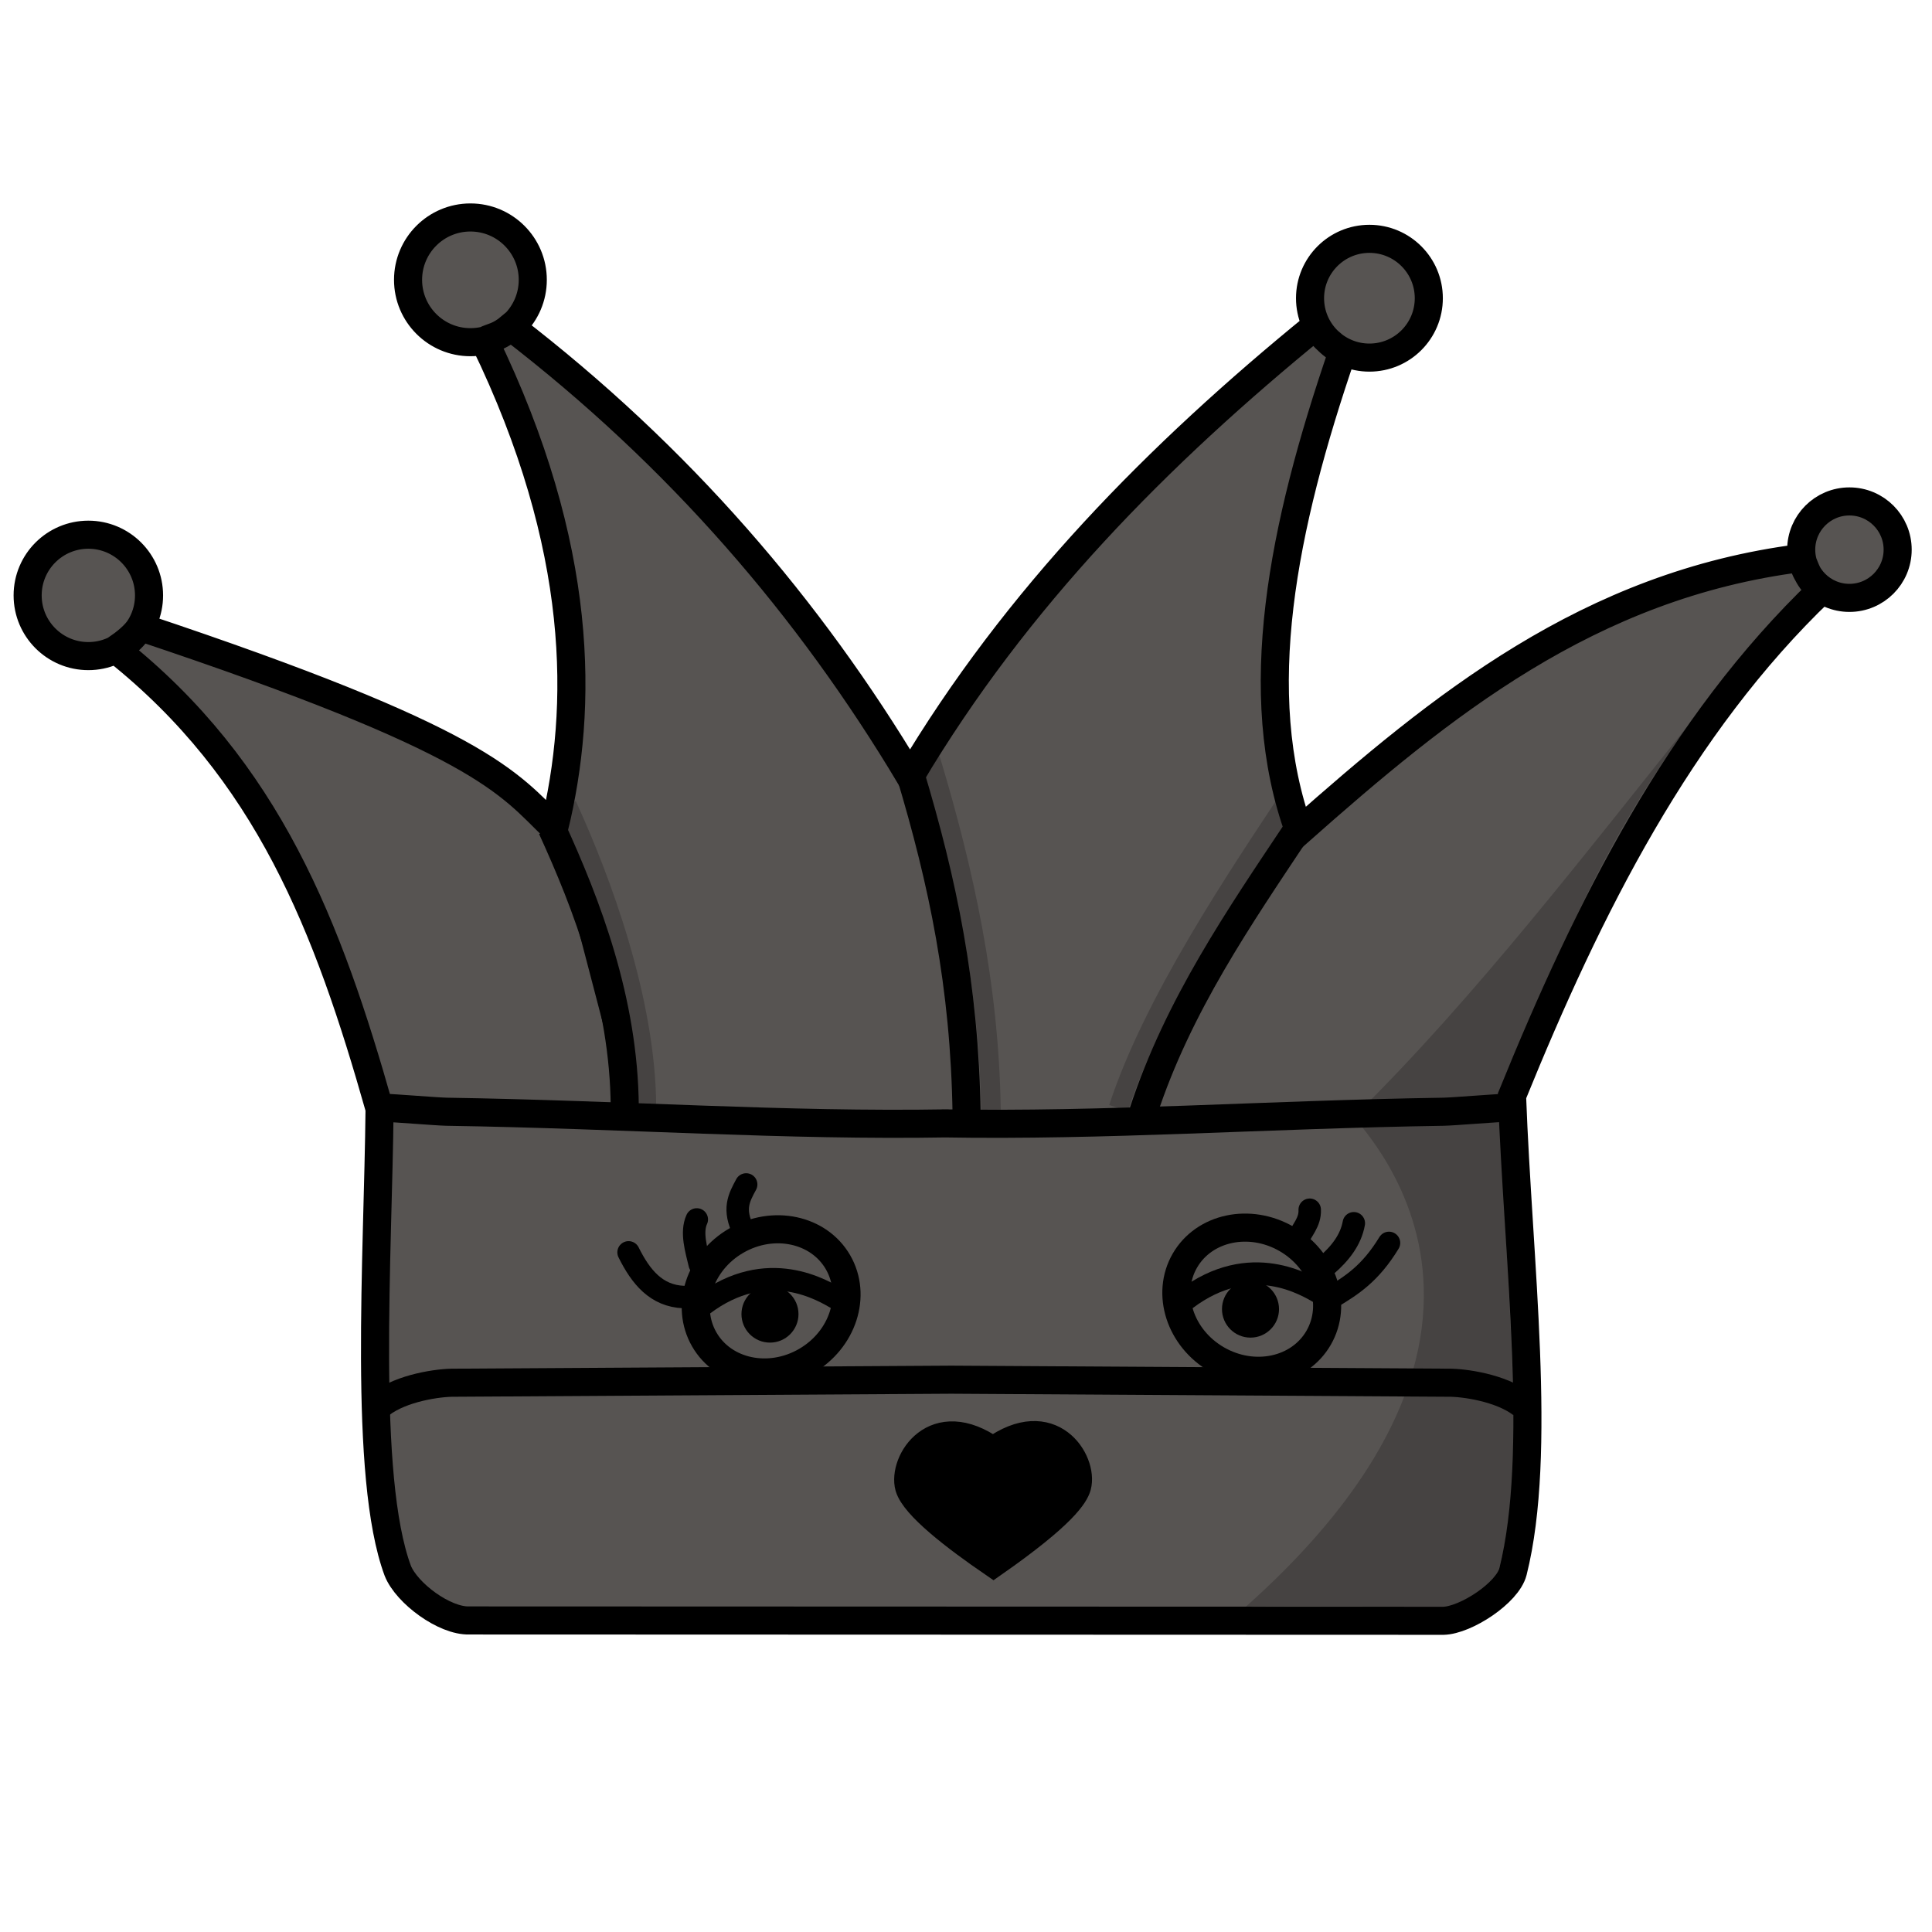
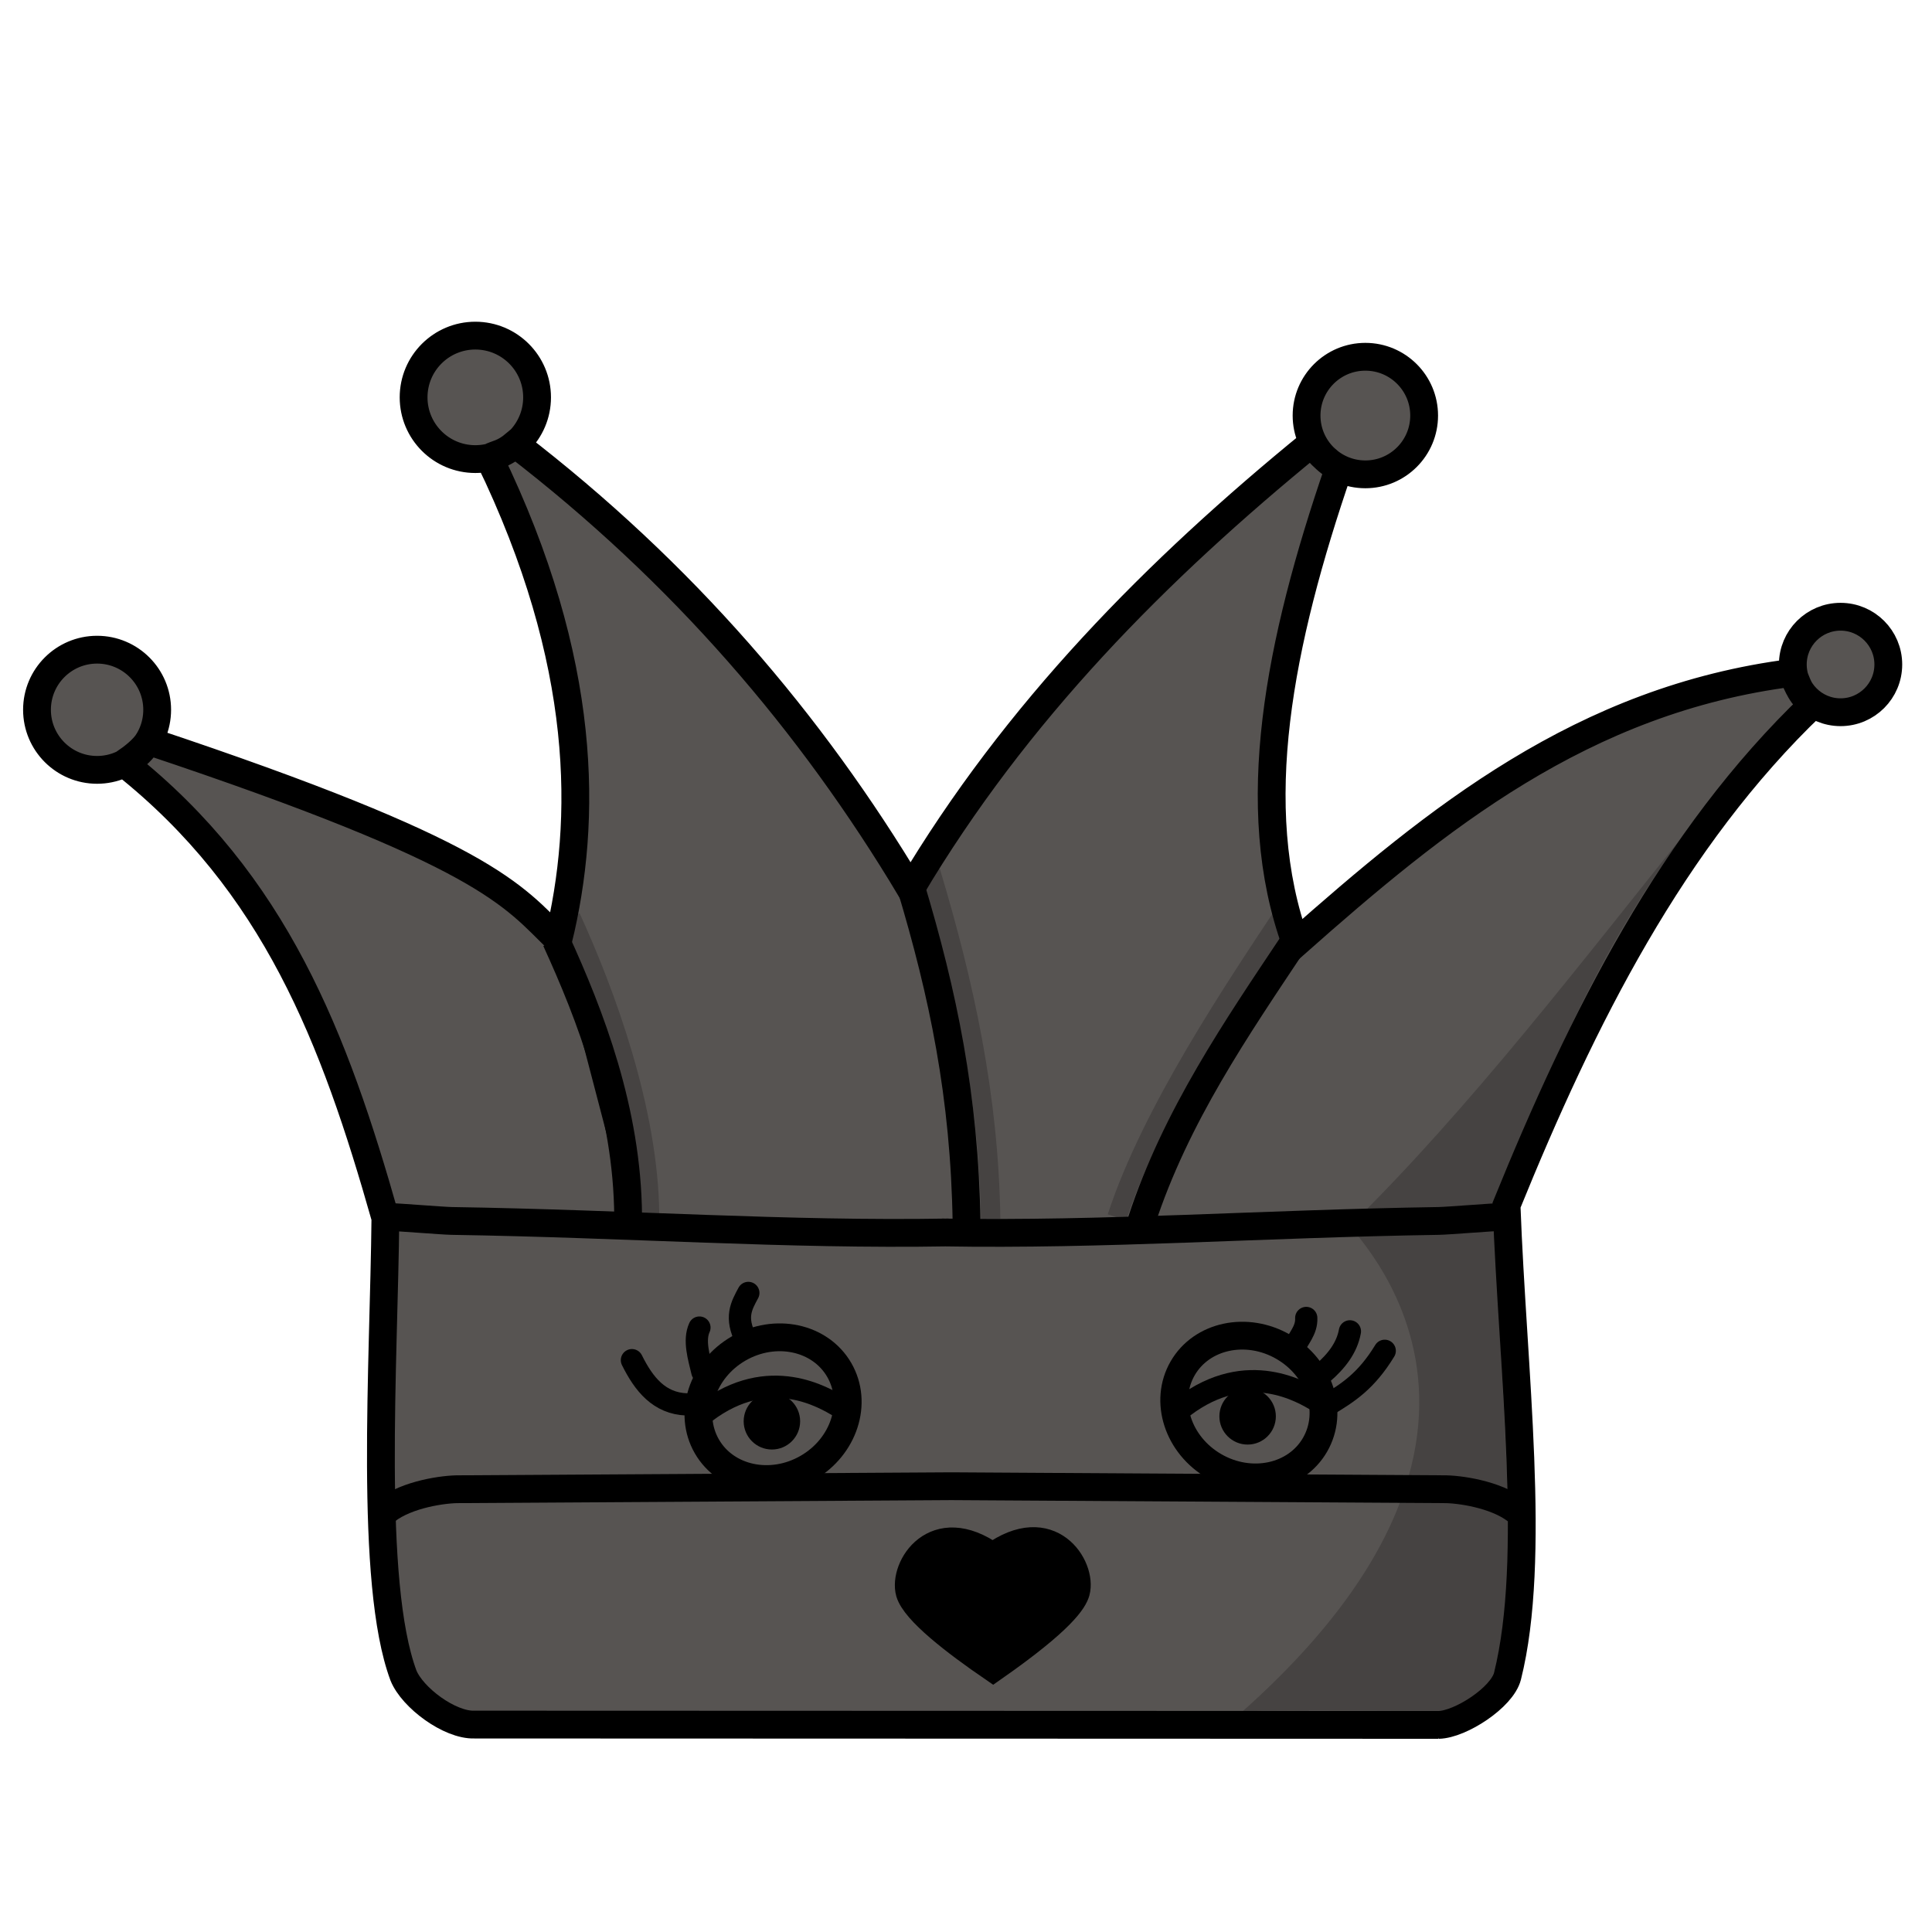
<svg xmlns="http://www.w3.org/2000/svg" version="1.1" id="svg1" width="688" height="688" viewBox="0 0 688 688">
  <defs id="defs1">
    <linearGradient id="swatch6">
      <stop style="stop-color:#000000;stop-opacity:1;" offset="0" id="stop6" />
    </linearGradient>
  </defs>
  <g id="g1">
-     <path id="path21" style="display:inline;fill:#575452;fill-opacity:1;stroke:none;stroke-width:10;stroke-dasharray:none;stroke-opacity:1" d="m 643.422,195.737 c 0,-9.485 7.689,-17.174 17.174,-17.174 9.485,0 17.174,7.689 17.174,17.174 0,9.485 -7.689,17.174 -17.174,17.174 -9.485,0 -17.174,-7.689 -17.174,-17.174 z M 468.515,106.197 c 0,-11.679 9.468,-21.147 21.147,-21.147 11.679,0 21.147,9.468 21.147,21.147 0,11.679 -9.468,21.147 -21.147,21.147 -11.679,0 -21.147,-9.468 -21.147,-21.147 z M 11.844,212.028 c 0,-11.938 9.677,-21.615 21.615,-21.615 11.938,0 21.615,9.677 21.615,21.615 0,11.938 -9.677,21.615 -21.615,21.615 -11.938,0 -21.615,-9.677 -21.615,-21.615 z M 147.312,99.65 c 0,-12.265 9.943,-22.207 22.207,-22.207 12.265,0 22.207,9.943 22.207,22.207 0,12.265 -9.943,22.207 -22.207,22.207 -12.265,0 -22.207,-9.943 -22.207,-22.207 z m 368.71,477.523 -346.871,-0.117 c -8.842,0.294 -22.284,-9.668 -25.498,-17.686 C 131.204,525.872 136.67,446.687 137.166,394.854 118.778,329.928 97.489,274.394 43.237,231.298 c 3.613,-2.512 6.853,-5.106 8.703,-8.01 121.918,40.653 130.939,55.369 147.406,71.569 10.388,-42.773 10.865,-99.776 -24.872,-173.514 2.894,-1.486 5.066,-1.296 9.403,-4.947 60.299,46.332 106.454,100.378 142.199,160.102 37.911,-63.749 88.493,-114.828 144.496,-160.485 1.286,2.846 4.85,6.072 9.475,9.475 -21.422,62.389 -33.212,121.504 -15.397,170.553 50.432,-44.6 103.096,-87.76 178.706,-97.33 1.698,3.727 2.315,7.663 7.28,11.389 -50.504,48.293 -82.922,112.992 -110.184,180.1 2.156,59.167 10.956,127.076 0.334,169.431 -1.918,7.649 -16.872,17.36 -24.764,17.542 z" />
-     <path style="display:inline;fill:#464342;fill-opacity:1;stroke:none;stroke-width:8;stroke-linecap:round;stroke-dasharray:none;stroke-opacity:1" d="m 443.656,572.15 c 124.583,-111.071 24.537,-183.662 39.074,-175.062 42.69,-42.036 82.206,-93.7 120.599,-141.536 -31.669,42.598 -52.149,89.192 -68.256,137.349 -0.993,54.269 10.072,125.382 -1.295,165.779 -1.093,4.217 -12.941,13.384 -18.976,13.417 -21.766,0.119 -51.307,-0.306 -71.146,0.054 z" id="path18" />
-     <path id="path16" style="display:inline;fill:#000000;fill-opacity:1;stroke:#000000;stroke-width:10;stroke-dasharray:none;stroke-opacity:1" d="m 353.768,556.656 c 24.94,-17.42 28.93,-24.296 29.805,-27.375 2.386,-8.896 -9.277,-27.588 -29.963,-12.611 -20.806,-14.814 -32.322,3.974 -29.865,12.852 1.968,6.72 16.529,17.886 30.023,27.135 z" />
-     <g id="g27" style="display:inline" transform="rotate(180,342.8064,327.3082)">
+     <path id="path21" style="display:inline;fill:#575452;fill-opacity:1;stroke:none;stroke-width:9.9;stroke-dasharray:none;stroke-opacity:1" d="m 640.415,236.628 c 0,-9.39 7.612,-17.002 17.002,-17.002 9.39,0 17.002,7.612 17.002,17.002 0,9.39 -7.612,17.002 -17.002,17.002 -9.39,0 -17.002,-7.612 -17.002,-17.002 z M 467.258,147.983 c 0,-11.562 9.373,-20.935 20.935,-20.935 11.562,0 20.935,9.373 20.935,20.935 0,11.562 -9.373,20.935 -20.935,20.935 -11.562,0 -20.935,-9.373 -20.935,-20.935 z M 15.154,252.756 c 0,-11.818 9.581,-21.399 21.399,-21.399 11.818,0 21.399,9.581 21.399,21.399 0,11.818 -9.581,21.399 -21.399,21.399 -11.818,0 -21.399,-9.581 -21.399,-21.399 z M 149.267,141.502 c 0,-12.142 9.843,-21.985 21.985,-21.985 12.142,0 21.985,9.843 21.985,21.985 0,12.142 -9.843,21.985 -21.985,21.985 -12.142,0 -21.985,-9.843 -21.985,-21.985 z m 365.023,472.748 -343.402,-0.116 c -8.754,0.291 -22.061,-9.571 -25.243,-17.509 -12.324,-33.163 -6.913,-111.556 -6.422,-162.871 -18.204,-64.277 -39.28,-119.256 -92.99,-161.921 3.577,-2.486 6.784,-5.055 8.616,-7.929 120.699,40.246 129.629,54.815 145.932,70.853 10.285,-42.346 10.756,-98.778 -24.624,-171.778 2.865,-1.471 5.015,-1.283 9.309,-4.897 59.696,45.868 105.389,99.374 140.777,158.501 37.532,-63.112 87.608,-113.68 143.051,-158.88 1.273,2.818 4.802,6.012 9.38,9.38 -21.208,61.766 -32.88,120.289 -15.243,168.847 49.928,-44.154 102.065,-86.883 176.919,-96.356 1.682,3.689 2.292,7.586 7.207,11.275 -49.999,47.81 -82.093,111.862 -109.083,178.299 2.134,58.575 10.847,125.806 0.331,167.736 -1.899,7.573 -16.703,17.187 -24.517,17.367 z" />
+     <path style="display:inline;fill:#464342;fill-opacity:1;stroke:none;stroke-width:7.92;stroke-linecap:round;stroke-dasharray:none;stroke-opacity:1" d="m 442.648,609.277 c 123.337,-109.961 24.292,-181.825 38.684,-173.311 42.263,-41.615 81.384,-92.763 119.393,-140.121 -31.352,42.172 -51.628,88.3 -67.573,135.975 -0.983,53.727 9.971,124.129 -1.282,164.121 -1.082,4.174 -12.812,13.25 -18.786,13.283 -21.549,0.118 -50.794,-0.303 -70.435,0.053 z" id="path18" />
+     <path id="path16" style="display:inline;fill:#000000;fill-opacity:1;stroke:#000000;stroke-width:9.9;stroke-dasharray:none;stroke-opacity:1" d="m 353.658,593.938 c 24.69,-17.246 28.64,-24.053 29.507,-27.101 2.362,-8.807 -9.184,-27.312 -29.663,-12.485 -20.598,-14.666 -31.999,3.935 -29.567,12.723 1.949,6.653 16.364,17.707 29.723,26.863 z" />
+     <g id="g27" style="display:inline" transform="matrix(-0.99,0,0,-0.99,682.1848,690.9188)">
      <path style="display:inline;fill:none;stroke:#464342;stroke-width:7;stroke-dasharray:none;stroke-opacity:1" d="m 455.429,260.684 c 0.291,37.943 15.988,80.251 28.331,107.237" id="path23" />
      <path style="fill:#000000;stroke:#000000;stroke-width:10;stroke-dasharray:none;stroke-opacity:1" d="m 463.133,260.46 c 0.291,37.943 13.619,72.256 25.962,99.243" id="path3" />
    </g>
-     <g id="g21" style="display:inline" transform="rotate(180,342.8064,327.3082)">
+     <g id="g21" style="display:inline" transform="matrix(-0.99,0,0,-0.99,682.1848,690.9188)">
      <path style="fill:none;fill-opacity:1;stroke:#464342;stroke-width:7;stroke-dasharray:none;stroke-opacity:1" d="m 332.739,259.404 c 0.679,44.501 9.519,84.69 21.615,124.953" id="path19" />
      <path style="fill:#000000;stroke:#000000;stroke-width:10;stroke-dasharray:none;stroke-opacity:1" d="m 341.401,257.902 c 0.699,45.819 8.484,82.621 20.135,121.4" id="path5" />
    </g>
-     <g id="g22" transform="rotate(180,356.8344,326.4708)" style="display:inline;stroke:#464342;stroke-opacity:1">
+     <g id="g22" transform="matrix(-0.99,0,0,-0.99,709.9602,689.2606)" style="display:inline;stroke:#464342;stroke-opacity:1">
      <path style="display:inline;fill:none;stroke:#464342;stroke-width:7;stroke-linecap:butt;stroke-dasharray:none;stroke-opacity:1" d="m 287.287,260.016 c -12.363,37.884 -42.212,82.247 -62.273,112.433" id="path27" transform="translate(28.05599,-1.674999)" />
      <path style="display:inline;fill:#000000;stroke:#000000;stroke-width:10;stroke-linecap:butt;stroke-dasharray:none;stroke-opacity:1" d="m 278.492,258.586 c -12.363,37.884 -34.513,69.885 -54.575,100.071" id="path25" transform="translate(28.056,-1.674985)" />
    </g>
-     <path style="display:inline;fill:none;stroke:#000000;stroke-width:10;stroke-dasharray:none;stroke-opacity:1" d="m 143.637,154.629 c 7.527,5.808 20.761,7.668 26.278,7.591 l 176.938,1.079 176.938,-1.079 c 5.517,0.078 18.752,-1.783 26.278,-7.591" id="path4" transform="rotate(180,342.8064,327.3082)" />
-     <path style="display:inline;fill:#000000;stroke:#000000;stroke-width:10;stroke-dasharray:none;stroke-opacity:1" d="m 149.234,256.421 c 3.079,0.054 19.149,1.361 22.248,1.41 64.118,1.003 120.426,5.157 178.803,4.142 m 198.607,-5.552 c -3.079,0.054 -19.149,1.361 -22.248,1.41 -64.118,1.003 -120.426,5.157 -178.803,4.142" id="path2" transform="matrix(-1,0,0,1,685.6128,138.0627)" />
-     <g id="g17" style="display:inline" transform="rotate(180,342.8064,327.3082)">
+     <path style="display:inline;fill:none;stroke:#000000;stroke-width:10;stroke-dasharray:none;stroke-opacity:1" d="m 143.637,154.629 c 7.527,5.808 20.761,7.668 26.278,7.591 l 176.938,1.079 176.938,-1.079 c 5.517,0.078 18.752,-1.783 26.278,-7.591" id="path4" transform="matrix(-0.99,0,0,-0.99,682.1848,690.9188)" />
+     <path style="display:inline;fill:#000000;stroke:#000000;stroke-width:10;stroke-dasharray:none;stroke-opacity:1" d="m 149.234,256.421 c 3.079,0.054 19.149,1.361 22.248,1.41 64.118,1.003 120.426,5.157 178.803,4.142 m 198.607,-5.552 c -3.079,0.054 -19.149,1.361 -22.248,1.41 -64.118,1.003 -120.426,5.157 -178.803,4.142" id="path2" transform="matrix(-0.99,0,0,0.99,682.1848,179.5306)" />
+     <g id="g17" style="display:inline" transform="matrix(-0.99,0,0,-0.99,682.1848,690.9188)">
      <ellipse style="display:inline;fill:none;stroke:#000000;stroke-width:10;stroke-dasharray:none;stroke-opacity:1" id="path7" cx="260.252" cy="371.228" rx="27.495" ry="24.788" transform="rotate(-30)" />
      <path style="fill:none;stroke:#000000;stroke-width:8;stroke-linecap:butt;stroke-dasharray:none;stroke-opacity:1" d="m 435.391,189.901 c -23.183,17.612 -43.123,4.971 -48.156,2.094" id="path13" />
      <path style="display:inline;fill:none;stroke:#000000;stroke-width:8;stroke-linecap:round;stroke-dasharray:none;stroke-opacity:1" d="m 461.772,208.64 c -4.309,-8.681 -9.83,-15.544 -19.681,-15.912" id="path8" />
      <path style="display:inline;fill:none;stroke:#000000;stroke-width:8;stroke-linecap:round;stroke-dasharray:none;stroke-opacity:1" d="m 436.438,204.453 c 1.206,5.1 3.158,11.321 1.047,15.912" id="path11" />
      <path style="display:inline;fill:none;stroke:#000000;stroke-width:8;stroke-linecap:round;stroke-dasharray:none;stroke-opacity:1" d="m 420.735,216.073 c 4.046,7.99 1.691,12.047 -0.837,16.75" id="path12" />
      <circle style="fill:#000000;fill-opacity:1;stroke:none;stroke-width:8;stroke-linecap:butt;stroke-dasharray:none;stroke-opacity:1" id="path15" cx="411.418" cy="186.656" r="10.155" />
    </g>
-     <g id="g18" style="display:inline" transform="rotate(180,342.8064,327.3082)">
+     <g id="g18" style="display:inline" transform="matrix(-0.99,0,0,-0.99,682.1848,690.9188)">
      <ellipse style="display:inline;fill:none;stroke:#000000;stroke-width:10;stroke-dasharray:none;stroke-opacity:1" id="ellipse1" cx="-303.7" cy="46.314" rx="27.495" ry="24.788" transform="matrix(-0.8660254,-0.5,-0.5,0.8660254,0,0)" />
      <path style="fill:none;stroke:#000000;stroke-width:8;stroke-linecap:butt;stroke-dasharray:none;stroke-opacity:1" d="m 263.391,191.901 c -23.183,17.612 -43.123,4.971 -48.156,2.094" id="path17" />
      <path style="fill:#000000;stroke:#000000;stroke-width:8;stroke-linecap:round;stroke-dasharray:none;stroke-opacity:1" d="m 211.118,192.76 c -6.712,4.09 -13.423,8.217 -20.135,19.246" id="path1" />
      <path style="fill:#000000;stroke:#000000;stroke-width:8;stroke-linecap:round;stroke-dasharray:none;stroke-opacity:1" d="m 213.351,203.929 c -4.978,4.298 -8.758,9.108 -9.841,15.075" id="path9" />
      <path style="fill:#000000;stroke:#000000;stroke-width:8;stroke-linecap:round;stroke-dasharray:none;stroke-opacity:1" d="m 223.61,212.932 c -1.444,3.526 -4.606,6.365 -4.397,10.887" id="path10" />
      <circle style="fill:#000000;fill-opacity:1;stroke:none;stroke-width:8;stroke-linecap:butt;stroke-dasharray:none;stroke-opacity:1" id="circle10" cx="240.301" cy="188.433" r="10.155" />
    </g>
-     <path id="path20" style="display:inline;fill:none;fill-opacity:1;stroke:#000000;stroke-width:10;stroke-dasharray:none;stroke-opacity:1" d="m 641.422,195.737 c 0,-9.485 7.689,-17.174 17.174,-17.174 9.485,0 17.174,7.689 17.174,17.174 0,9.485 -7.689,17.174 -17.174,17.174 -9.485,0 -17.174,-7.689 -17.174,-17.174 z M 466.515,106.197 c 0,-11.679 9.468,-21.147 21.147,-21.147 11.679,0 21.147,9.468 21.147,21.147 0,11.679 -9.468,21.147 -21.147,21.147 -11.679,0 -21.147,-9.468 -21.147,-21.147 z M 9.844,212.028 c 0,-11.938 9.677,-21.615 21.615,-21.615 11.938,0 21.615,9.677 21.615,21.615 0,11.938 -9.677,21.615 -21.615,21.615 -11.938,0 -21.615,-9.677 -21.615,-21.615 z M 145.312,99.65 c 0,-12.265 9.943,-22.207 22.207,-22.207 12.265,0 22.207,9.943 22.207,22.207 0,12.265 -9.943,22.207 -22.207,22.207 -12.265,0 -22.207,-9.943 -22.207,-22.207 z m 368.71,477.523 -346.871,-0.117 c -8.842,0.294 -22.284,-9.668 -25.498,-17.686 C 129.204,525.872 134.67,446.687 135.166,394.854 116.778,329.928 95.489,274.394 41.237,231.298 c 3.613,-2.512 6.853,-5.106 8.703,-8.01 121.918,40.653 130.939,55.369 147.406,71.569 10.388,-42.773 10.865,-99.776 -24.872,-173.514 2.894,-1.486 5.066,-1.296 9.403,-4.947 60.299,46.332 106.454,100.378 142.199,160.102 37.911,-63.749 88.493,-114.828 144.496,-160.485 1.286,2.846 4.85,6.072 9.475,9.475 -21.422,62.389 -33.212,121.504 -15.397,170.553 50.432,-44.6 103.096,-87.76 178.706,-97.33 1.698,3.727 2.315,7.663 7.28,11.389 -50.504,48.293 -82.922,112.992 -110.184,180.1 2.156,59.167 10.956,127.076 0.334,169.431 -1.918,7.649 -16.872,17.36 -24.764,17.542 z" />
+     <path id="path20" style="display:inline;fill:none;fill-opacity:1;stroke:#000000;stroke-width:9.9;stroke-dasharray:none;stroke-opacity:1" d="m 638.435,236.628 c 0,-9.39 7.612,-17.002 17.002,-17.002 9.39,0 17.002,7.612 17.002,17.002 0,9.39 -7.612,17.002 -17.002,17.002 -9.39,0 -17.002,-7.612 -17.002,-17.002 z M 465.278,147.983 c 0,-11.562 9.373,-20.935 20.935,-20.935 11.562,0 20.935,9.373 20.935,20.935 0,11.562 -9.373,20.935 -20.935,20.935 -11.562,0 -20.935,-9.373 -20.935,-20.935 z M 13.174,252.756 c 0,-11.818 9.581,-21.399 21.399,-21.399 11.818,0 21.399,9.581 21.399,21.399 0,11.818 -9.581,21.399 -21.399,21.399 -11.818,0 -21.399,-9.581 -21.399,-21.399 z M 147.286,141.502 c 0,-12.142 9.843,-21.985 21.985,-21.985 12.142,0 21.985,9.843 21.985,21.985 0,12.142 -9.843,21.985 -21.985,21.985 -12.142,0 -21.985,-9.843 -21.985,-21.985 z m 365.023,472.748 -343.402,-0.116 c -8.754,0.291 -22.061,-9.571 -25.243,-17.509 -12.324,-33.163 -6.913,-111.556 -6.422,-162.871 -18.204,-64.277 -39.28,-119.256 -92.99,-161.921 3.577,-2.486 6.784,-5.055 8.616,-7.929 120.699,40.246 129.629,54.815 145.932,70.853 10.285,-42.346 10.756,-98.778 -24.624,-171.778 2.865,-1.471 5.015,-1.283 9.309,-4.897 59.696,45.868 105.389,99.374 140.777,158.501 37.532,-63.112 87.608,-113.68 143.051,-158.88 1.273,2.818 4.802,6.012 9.38,9.38 -21.208,61.766 -32.88,120.289 -15.243,168.847 49.928,-44.154 102.065,-86.883 176.919,-96.356 1.682,3.689 2.292,7.586 7.207,11.275 -49.999,47.81 -82.093,111.862 -109.083,178.299 2.134,58.575 10.847,125.806 0.331,167.736 -1.899,7.573 -16.703,17.187 -24.517,17.367 z" />
  </g>
</svg>
